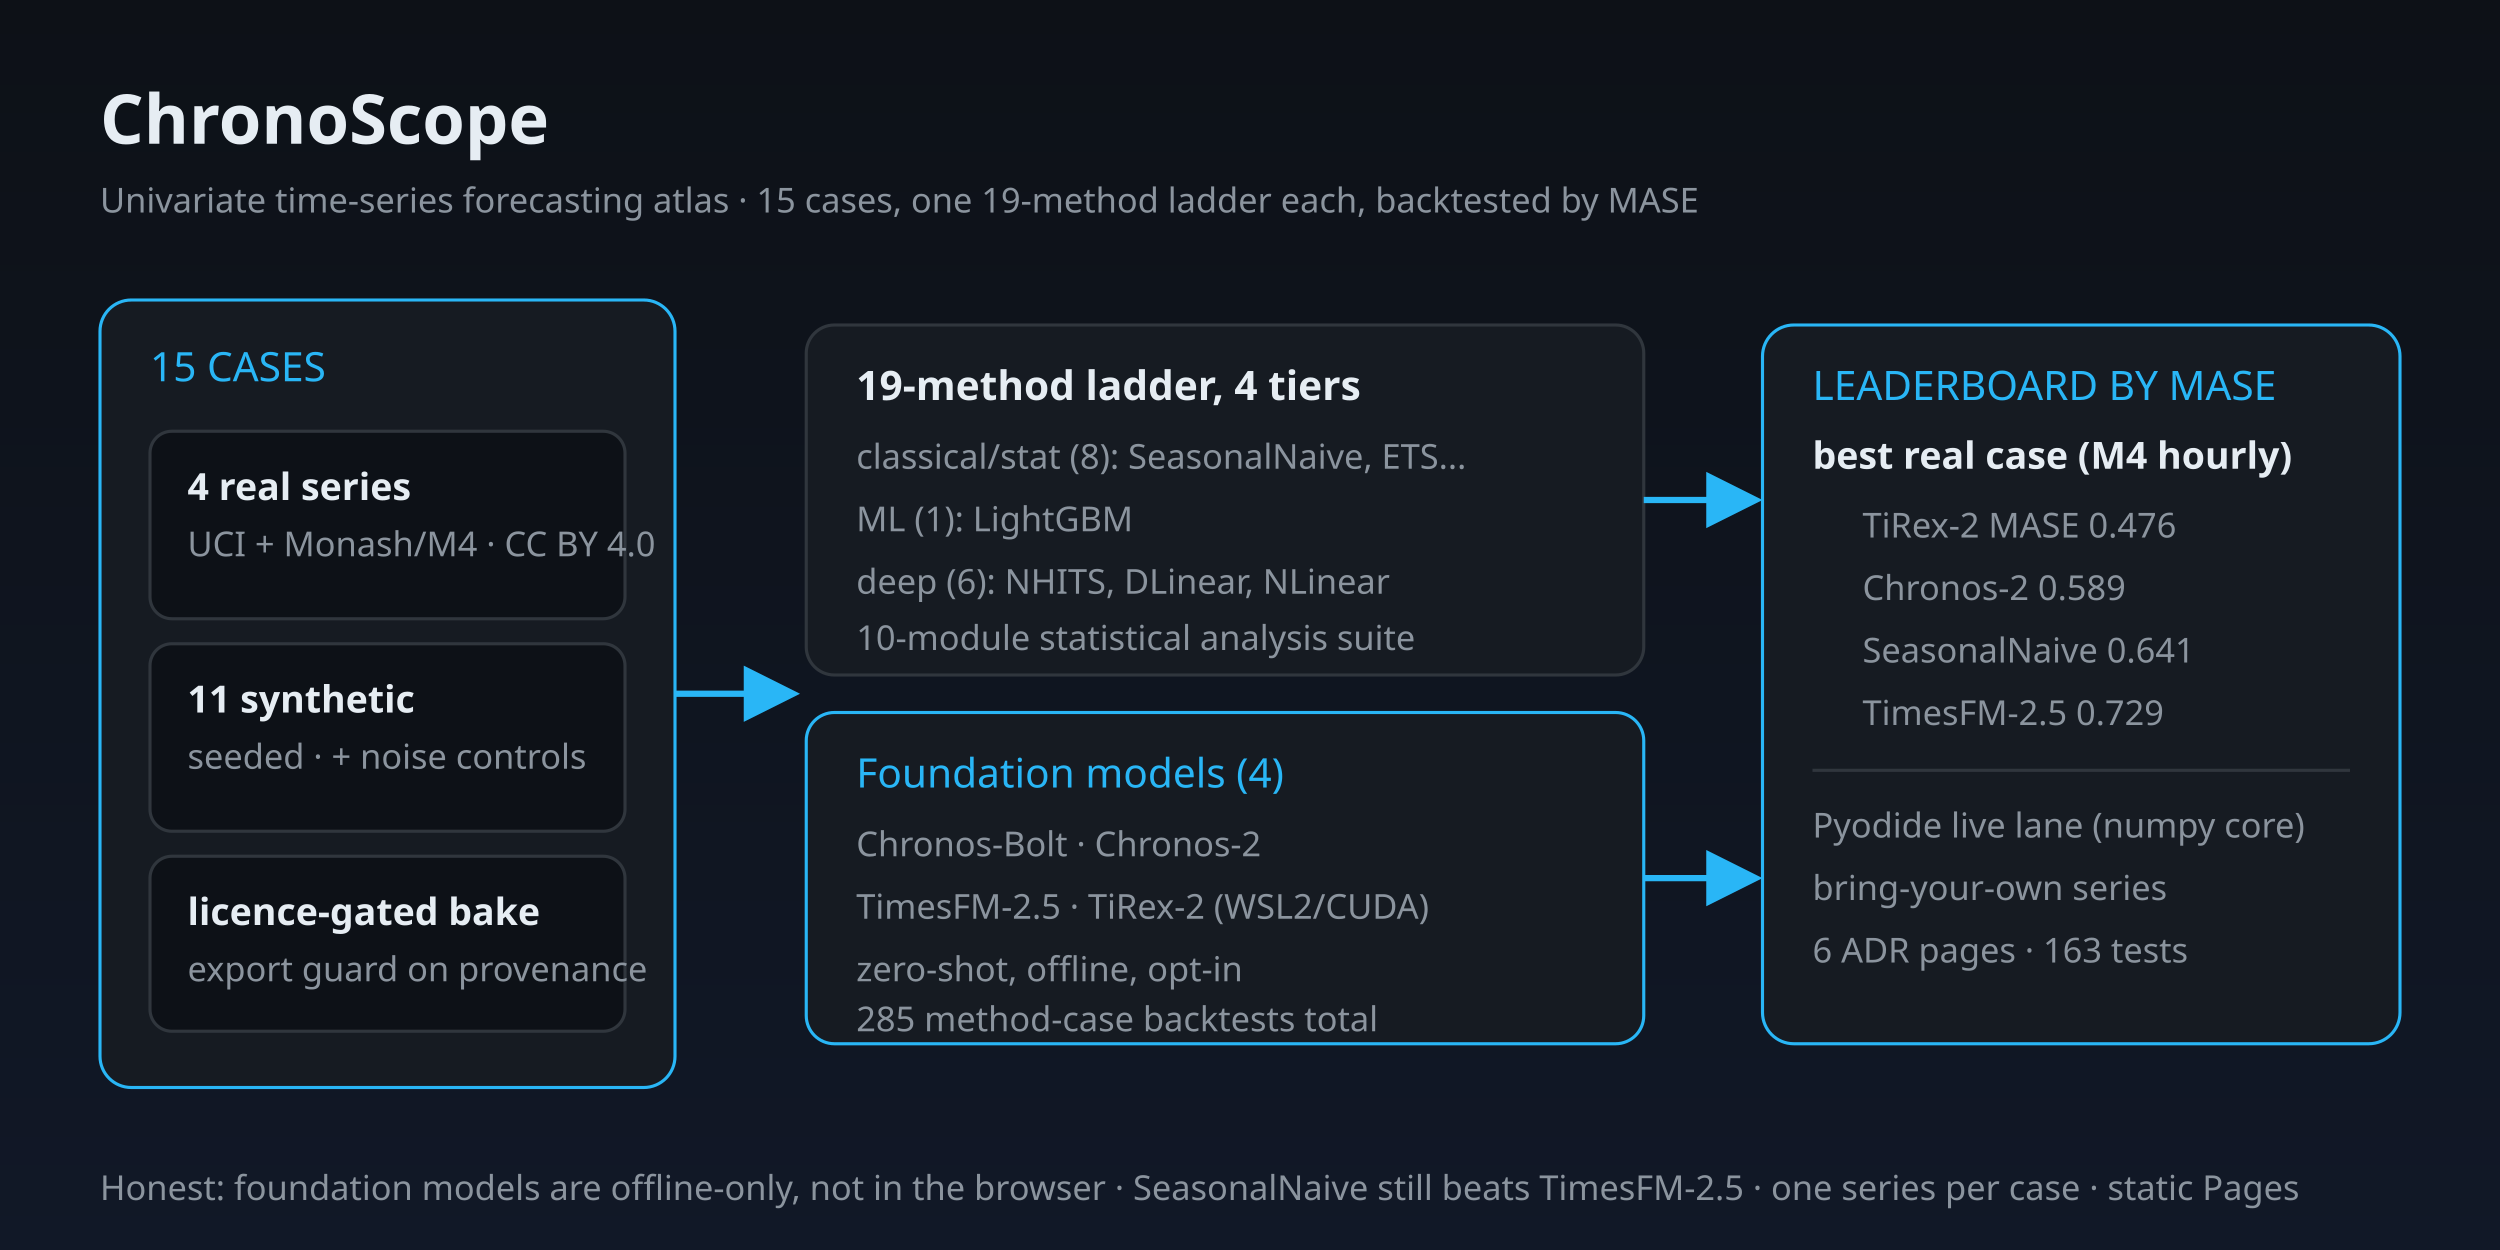
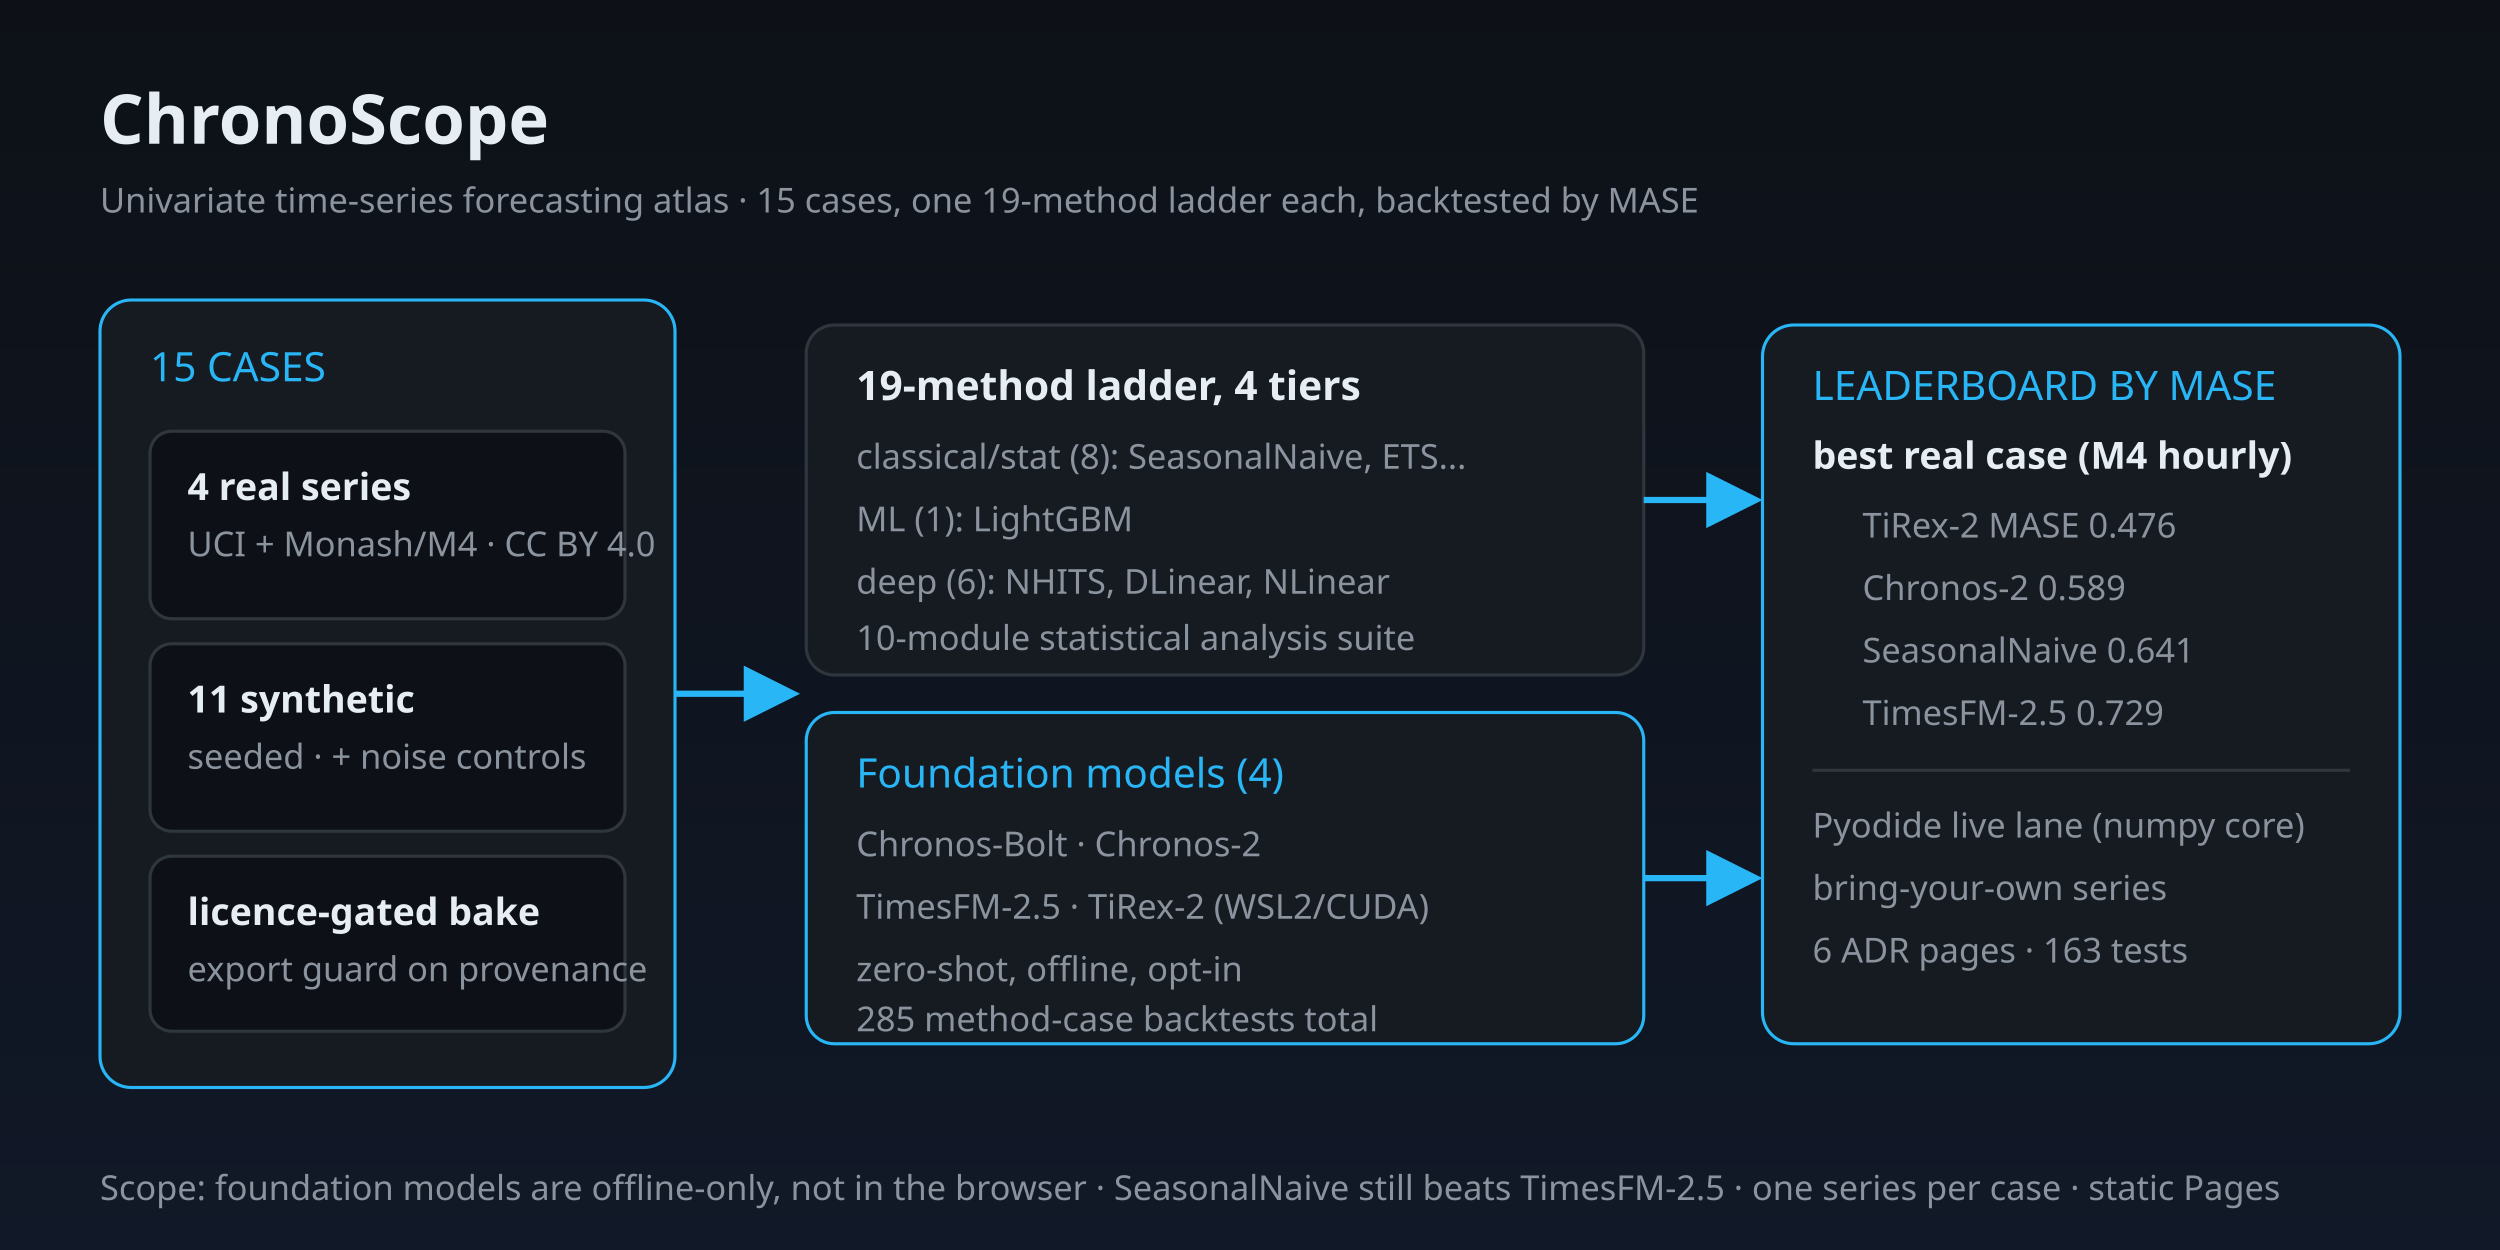
<svg xmlns="http://www.w3.org/2000/svg" viewBox="0 0 800 400" width="800" height="400" role="img" aria-label="ChronoScope: 15 time-series cases forecast by a 19-method ladder across four tiers from classical to foundation models, ranked by MASE">
  <defs>
    <linearGradient id="csbg" x1="0" y1="0" x2="0" y2="1">
      <stop offset="0" stop-color="#0d1117" />
      <stop offset="1" stop-color="#111827" />
    </linearGradient>
    <marker id="ar" markerWidth="9" markerHeight="9" refX="7" refY="4.5" orient="auto">
      <path d="M0 0 L9 4.5 L0 9 z" fill="#29B6F6" />
    </marker>
    <style>
      text{font-family:'Segoe UI',system-ui,sans-serif;fill:#c9d1d9}
      .t{fill:#e6edf3;font-weight:600}.a{fill:#29B6F6}.m{fill:#8b949e;font-size:11px}
      .box{fill:#161b22;stroke:#30363d;stroke-width:1}
      .acc{stroke:#29B6F6}
    </style>
  </defs>
  <rect width="800" height="400" fill="url(#csbg)" />
  <text x="32" y="46" class="t" font-size="22">ChronoScope</text>
  <text x="32" y="68" class="m">Univariate time-series forecasting atlas · 15 cases, one 19-method ladder each, backtested by MASE</text>
  <rect x="32" y="96" width="184" height="252" rx="10" class="box acc" />
  <text x="48" y="122" class="a" font-size="13">15 CASES</text>
  <rect x="48" y="138" width="152" height="60" rx="7" fill="#0d1117" stroke="#30363d" />
  <text x="60" y="160" class="t" font-size="12">4 real series</text>
  <text x="60" y="178" class="m">UCI + Monash/M4 · CC BY 4.0</text>
  <rect x="48" y="206" width="152" height="60" rx="7" fill="#0d1117" stroke="#30363d" />
  <text x="60" y="228" class="t" font-size="12">11 synthetic</text>
  <text x="60" y="246" class="m">seeded · + noise controls</text>
  <rect x="48" y="274" width="152" height="56" rx="7" fill="#0d1117" stroke="#30363d" />
  <text x="60" y="296" class="t" font-size="12">licence-gated bake</text>
  <text x="60" y="314" class="m">export guard on provenance</text>
  <path d="M216 222 H252" class="acc" fill="none" stroke-width="2" marker-end="url(#ar)" />
  <rect x="258" y="104" width="268" height="112" rx="9" class="box" />
  <text x="274" y="128" class="t" font-size="13">19-method ladder, 4 tiers</text>
  <text x="274" y="150" class="m">classical/stat (8): SeasonalNaive, ETS...</text>
  <text x="274" y="170" class="m">ML (1): LightGBM</text>
  <text x="274" y="190" class="m">deep (6): NHITS, DLinear, NLinear</text>
  <text x="274" y="208" class="m">10-module statistical analysis suite</text>
  <rect x="258" y="228" width="268" height="106" rx="9" class="box acc" />
  <text x="274" y="252" class="a" font-size="13">Foundation models (4)</text>
  <text x="274" y="274" class="m">Chronos-Bolt · Chronos-2</text>
  <text x="274" y="294" class="m">TimesFM-2.5 · TiRex-2 (WSL2/CUDA)</text>
  <text x="274" y="314" class="m">zero-shot, offline, opt-in</text>
  <text x="274" y="330" class="m">285 method-case backtests total</text>
  <path d="M526 160 H560" class="acc" fill="none" stroke-width="2" marker-end="url(#ar)" />
  <path d="M526 281 H560" class="acc" fill="none" stroke-width="2" marker-end="url(#ar)" />
  <rect x="564" y="104" width="204" height="230" rx="10" class="box acc" />
  <text x="580" y="128" class="a" font-size="13">LEADERBOARD BY MASE</text>
  <text x="580" y="150" class="t" font-size="12">best real case (M4 hourly)</text>
  <text x="596" y="172" class="m">TiRex-2 MASE 0.476</text>
  <text x="596" y="192" class="m">Chronos-2 0.589</text>
  <text x="596" y="212" class="m">SeasonalNaive 0.641</text>
  <text x="596" y="232" class="m">TimesFM-2.5 0.729</text>
  <rect x="580" y="246" width="172" height="1" fill="#30363d" />
  <text x="580" y="268" class="m">Pyodide live lane (numpy core)</text>
  <text x="580" y="288" class="m">bring-your-own series</text>
  <text x="580" y="308" class="m">6 ADR pages · 163 tests</text>
-   <text x="32" y="384" class="m">Honest: foundation models are offline-only, not in the browser · SeasonalNaive still beats TimesFM-2.5 · one series per case · static Pages</text>
+   <text x="32" y="384" class="m">Scope: foundation models are offline-only, not in the browser · SeasonalNaive still beats TimesFM-2.5 · one series per case · static Pages</text>
</svg>
